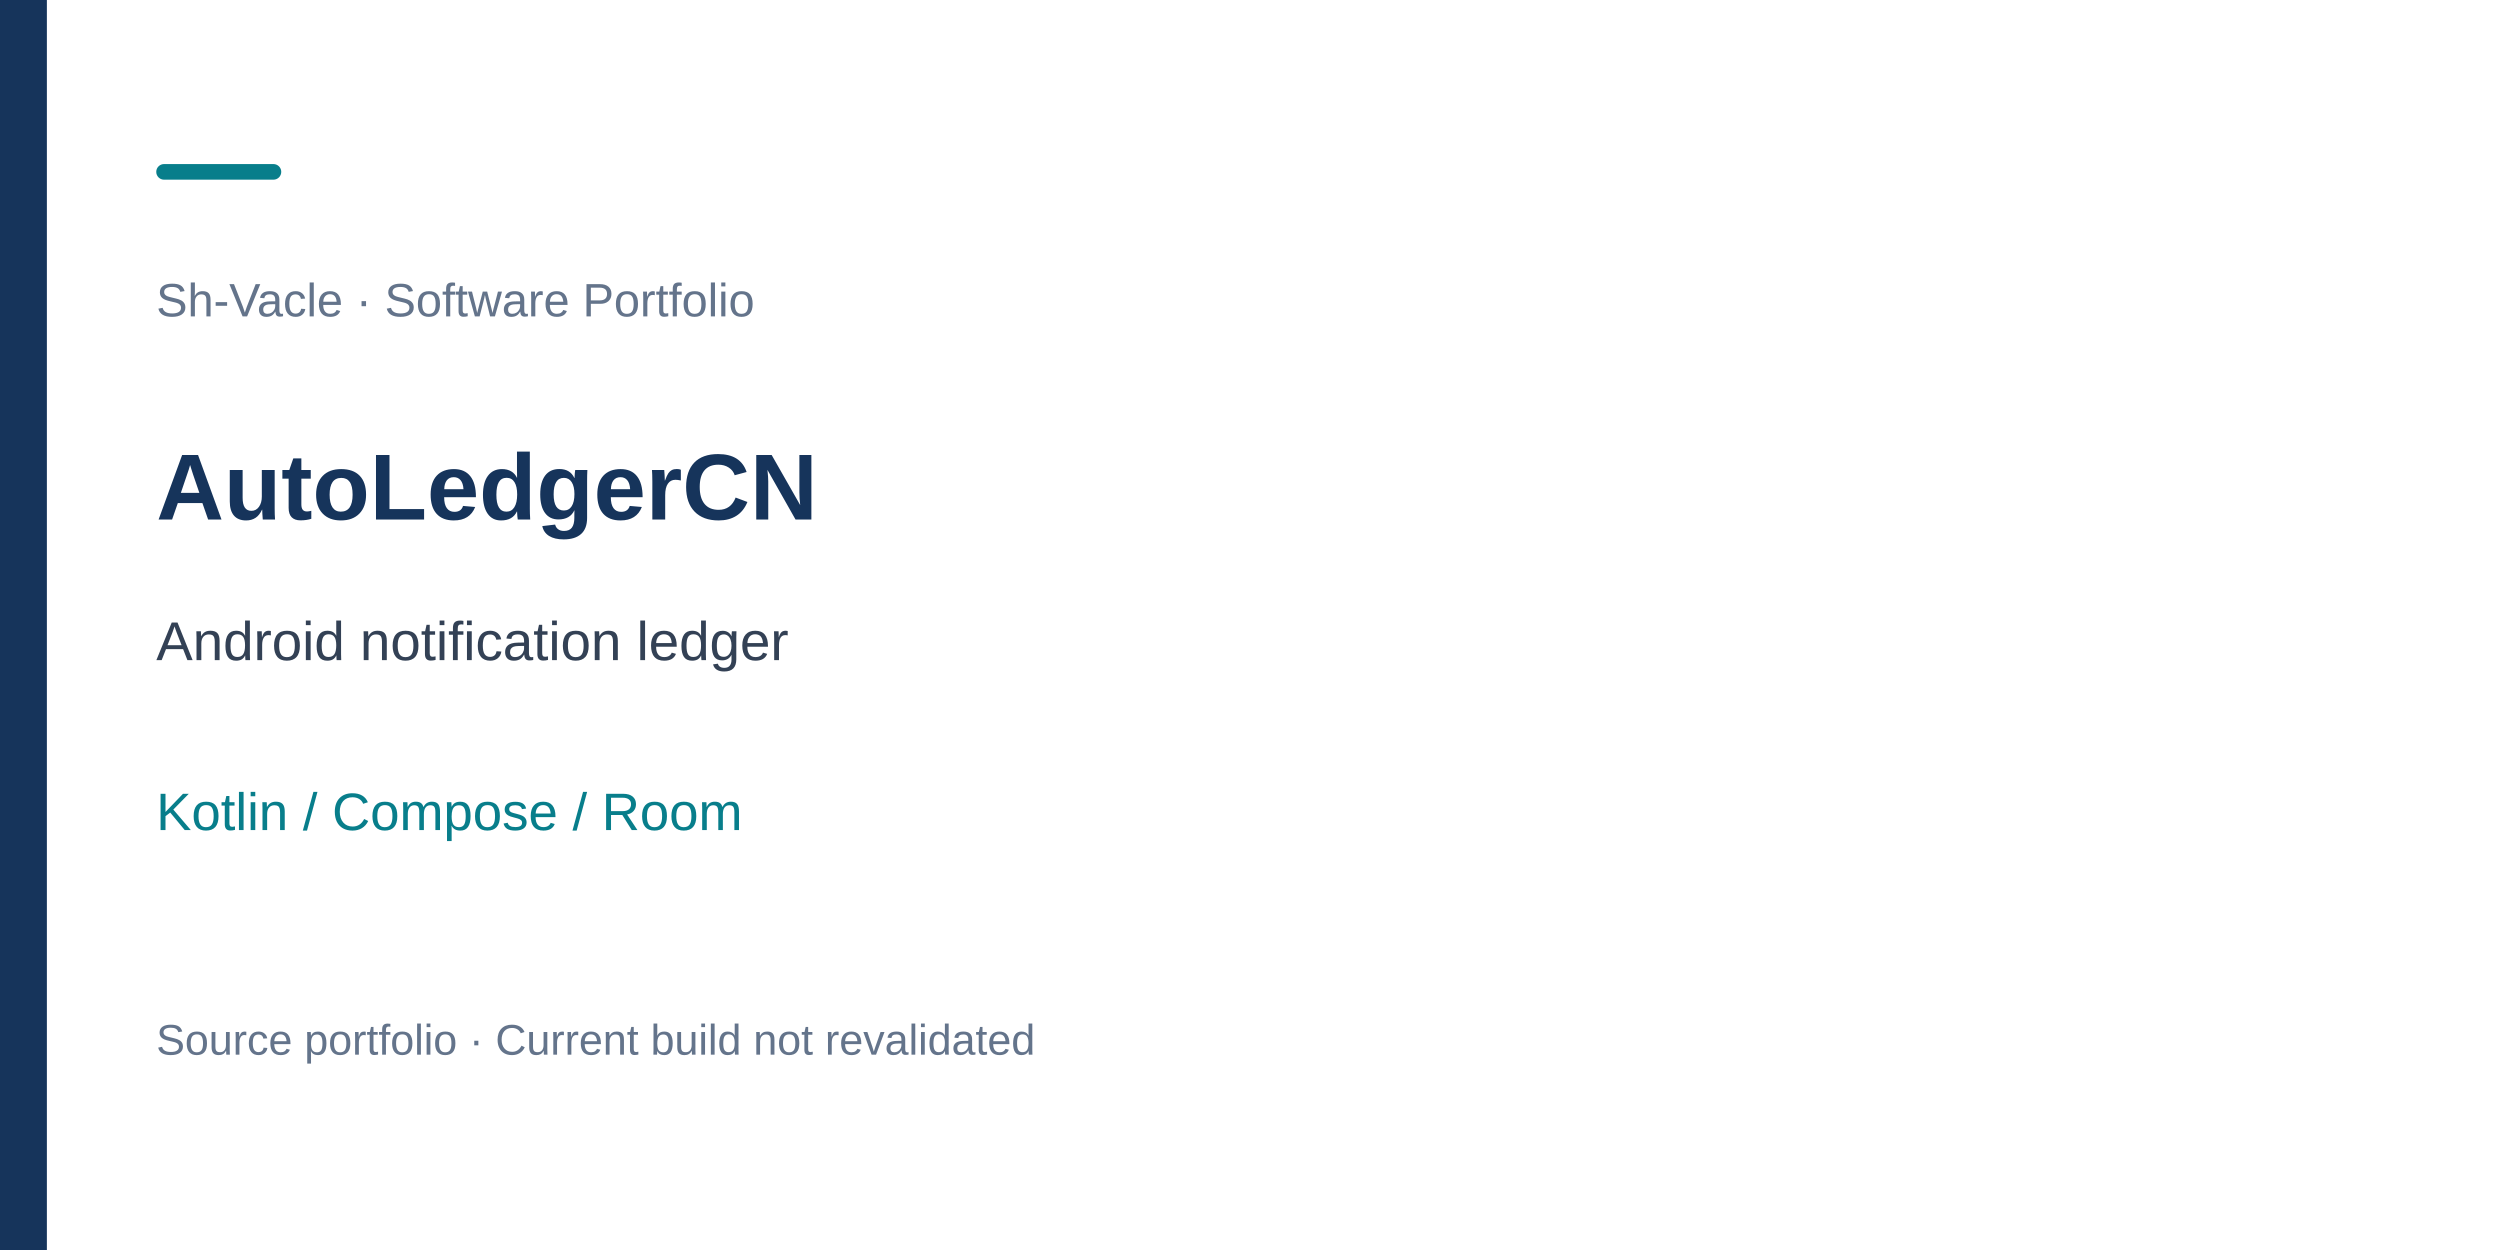
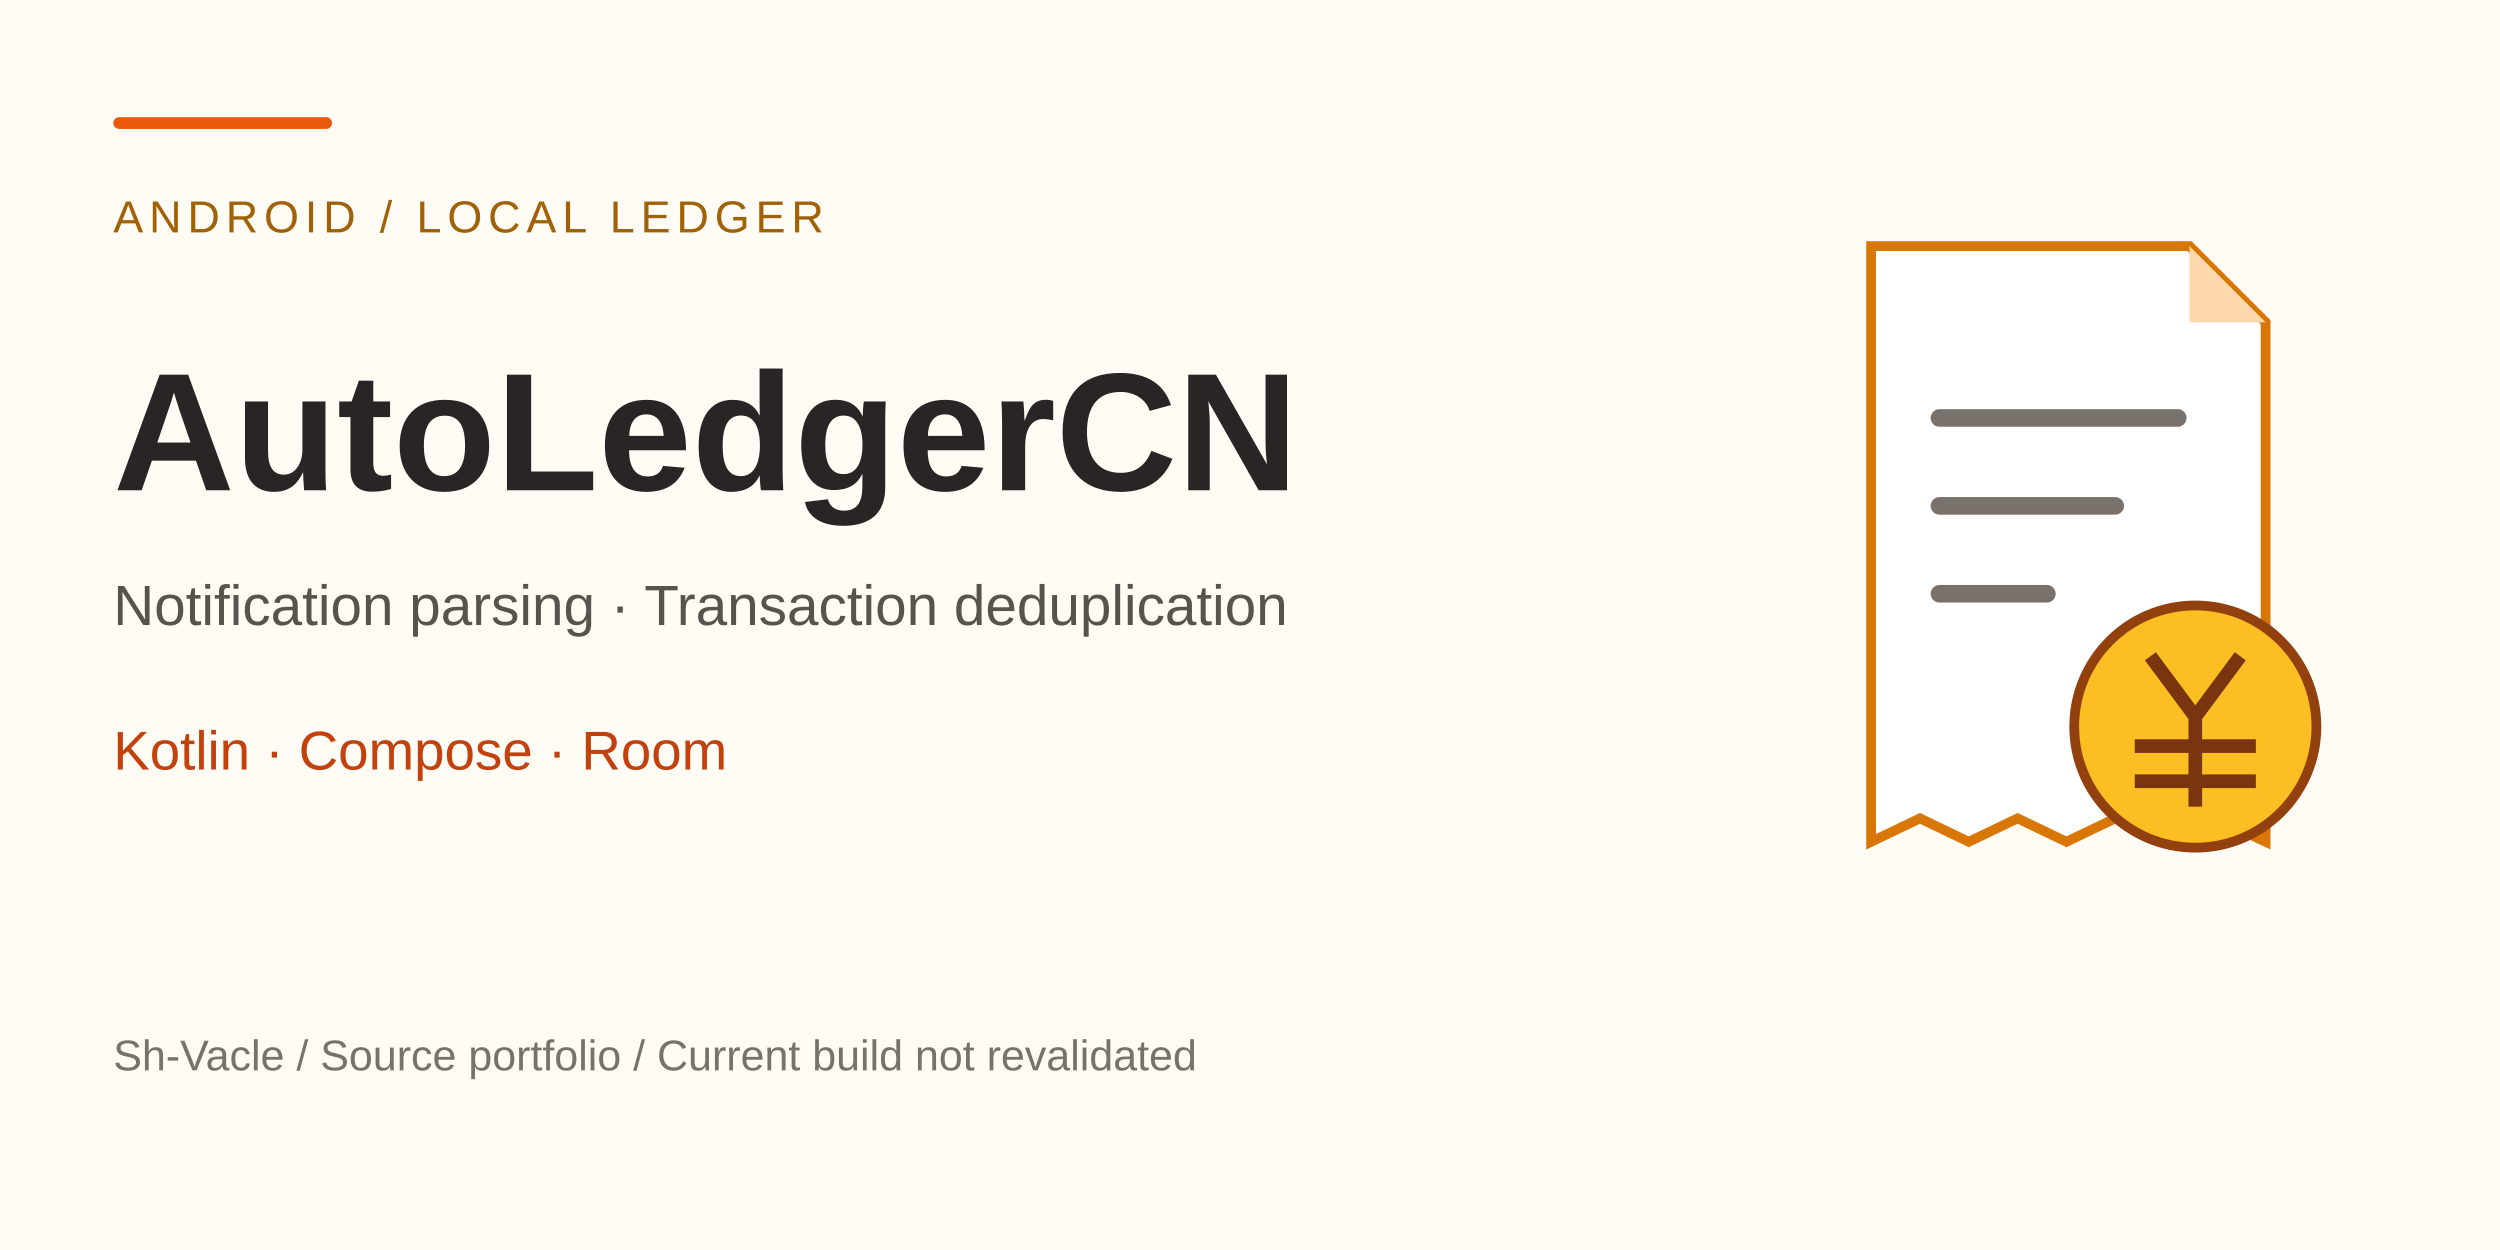
<svg xmlns="http://www.w3.org/2000/svg" width="1280" height="640" viewBox="0 0 1280 640" role="img">
-   <rect width="1280" height="640" fill="#ffffff" />
-   <rect width="24" height="640" fill="#16345b" />
-   <rect x="80" y="84" width="64" height="8" rx="4" fill="#087e8b" />
-   <g font-family="Arial, sans-serif">
-     <text x="80" y="162" fill="#64748b" font-size="24">Sh-Vacle · Software Portfolio</text>
-     <text x="80" y="266" fill="#16345b" font-size="48" font-weight="700">AutoLedgerCN</text>
-     <text x="80" y="338" fill="#334155" font-size="28">Android notification ledger</text>
-     <text x="80" y="425" fill="#087e8b" font-size="27">Kotlin / Compose / Room</text>
-     <text x="80" y="540" fill="#64748b" font-size="22">Source portfolio · Current build not revalidated</text>
+   <rect width="1280" height="640" fill="#fffbf5" />
+   <rect x="58" y="60" width="112" height="6" rx="3" fill="#ea580c" />
+   <g font-family="Arial,sans-serif">
+     <text x="58" y="119" font-size="23" letter-spacing="3" fill="#a16207">ANDROID / LOCAL LEDGER</text>
+     <text x="58" y="251" font-size="86" font-weight="700" fill="#292524">AutoLedgerCN</text>
+     <text x="58" y="320" font-size="29" fill="#57534e">Notification parsing · Transaction deduplication</text>
+     <text x="58" y="394" font-size="28" fill="#c2410c">Kotlin · Compose · Room</text>
+     <text x="58" y="548" font-size="22" fill="#78716c">Sh-Vacle / Source portfolio / Current build not revalidated</text>
+   </g>
+   <g transform="translate(958 126)">
+     <path d="M0 0h163l39 39v266l-26-12-26 12-25-12-25 12-25-12-25 12-25-12L0 305z" fill="#fff" stroke="#d97706" stroke-width="5" />
+     <path d="M163 0v39h39" fill="#fed7aa" />
+     <path d="M35 88h122M35 133h90M35 178h55" stroke="#78716c" stroke-width="9" stroke-linecap="round" />
+     <circle cx="166" cy="246" r="62" fill="#fbbf24" stroke="#92400e" stroke-width="5" />
+     <path d="M143 210l23 31 23-31M166 241v46m-31-31h62m-62 18h62" stroke="#78350f" stroke-width="7" fill="none" />
  </g>
</svg>
